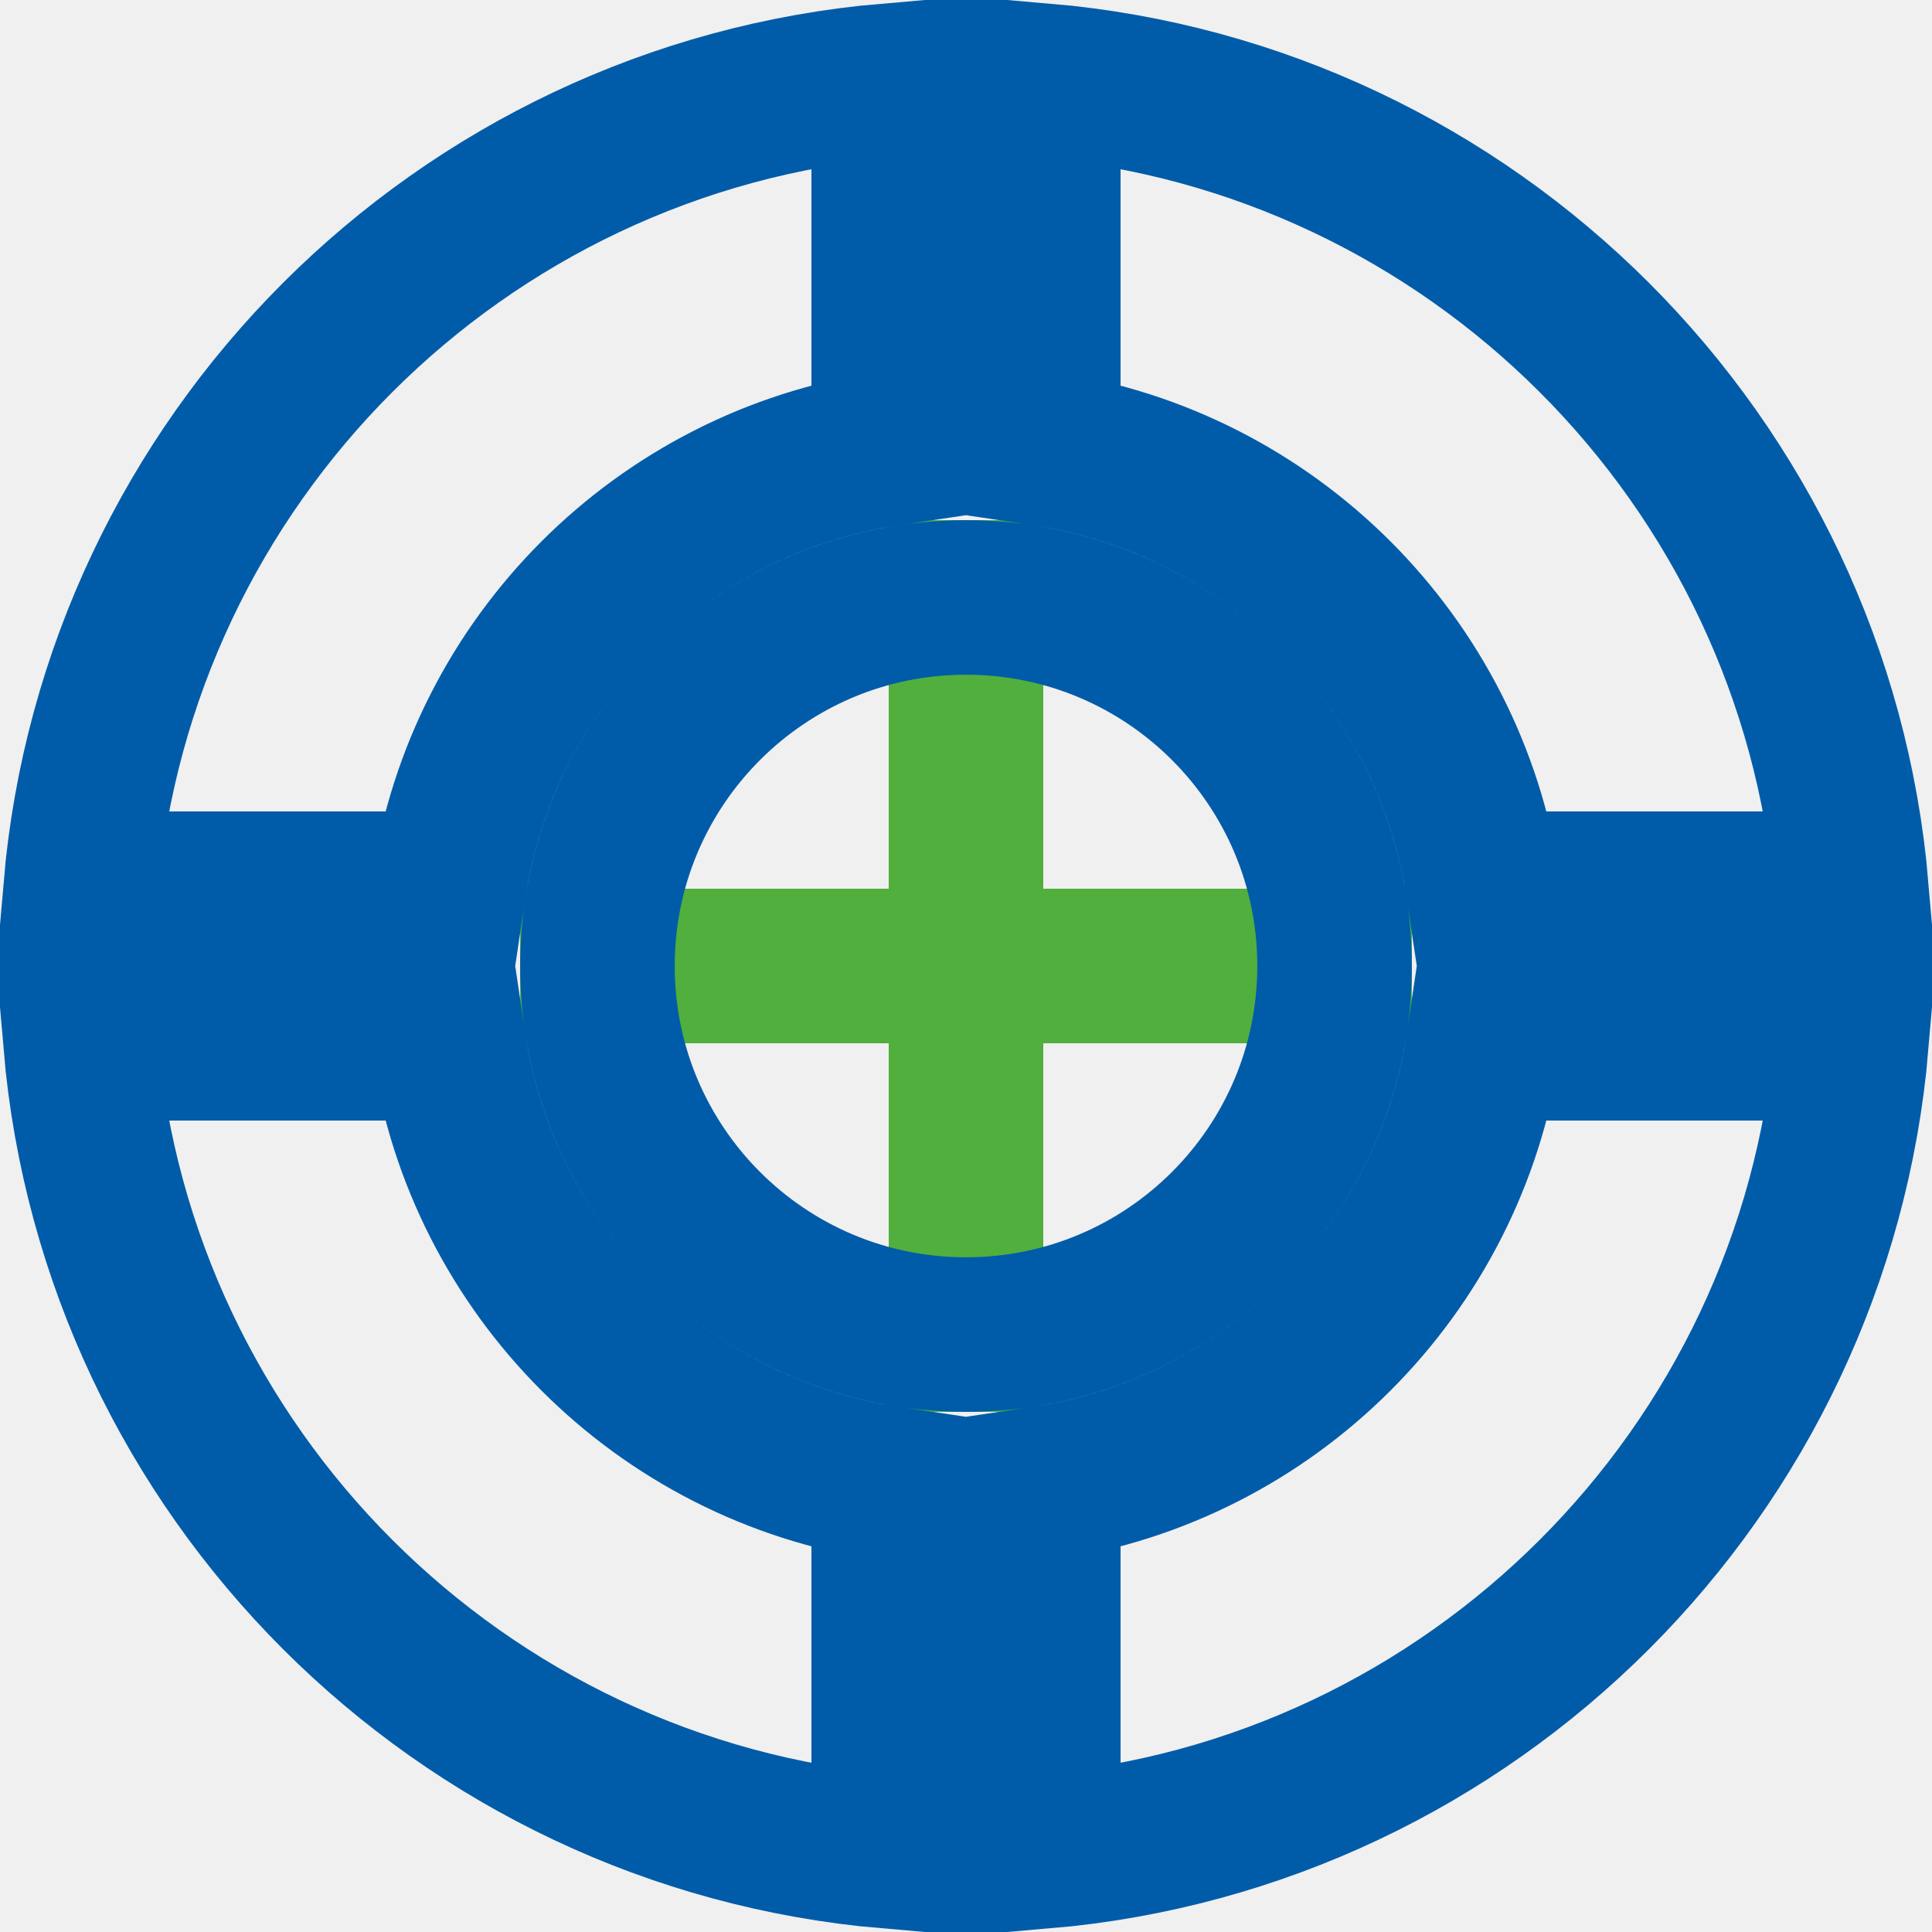
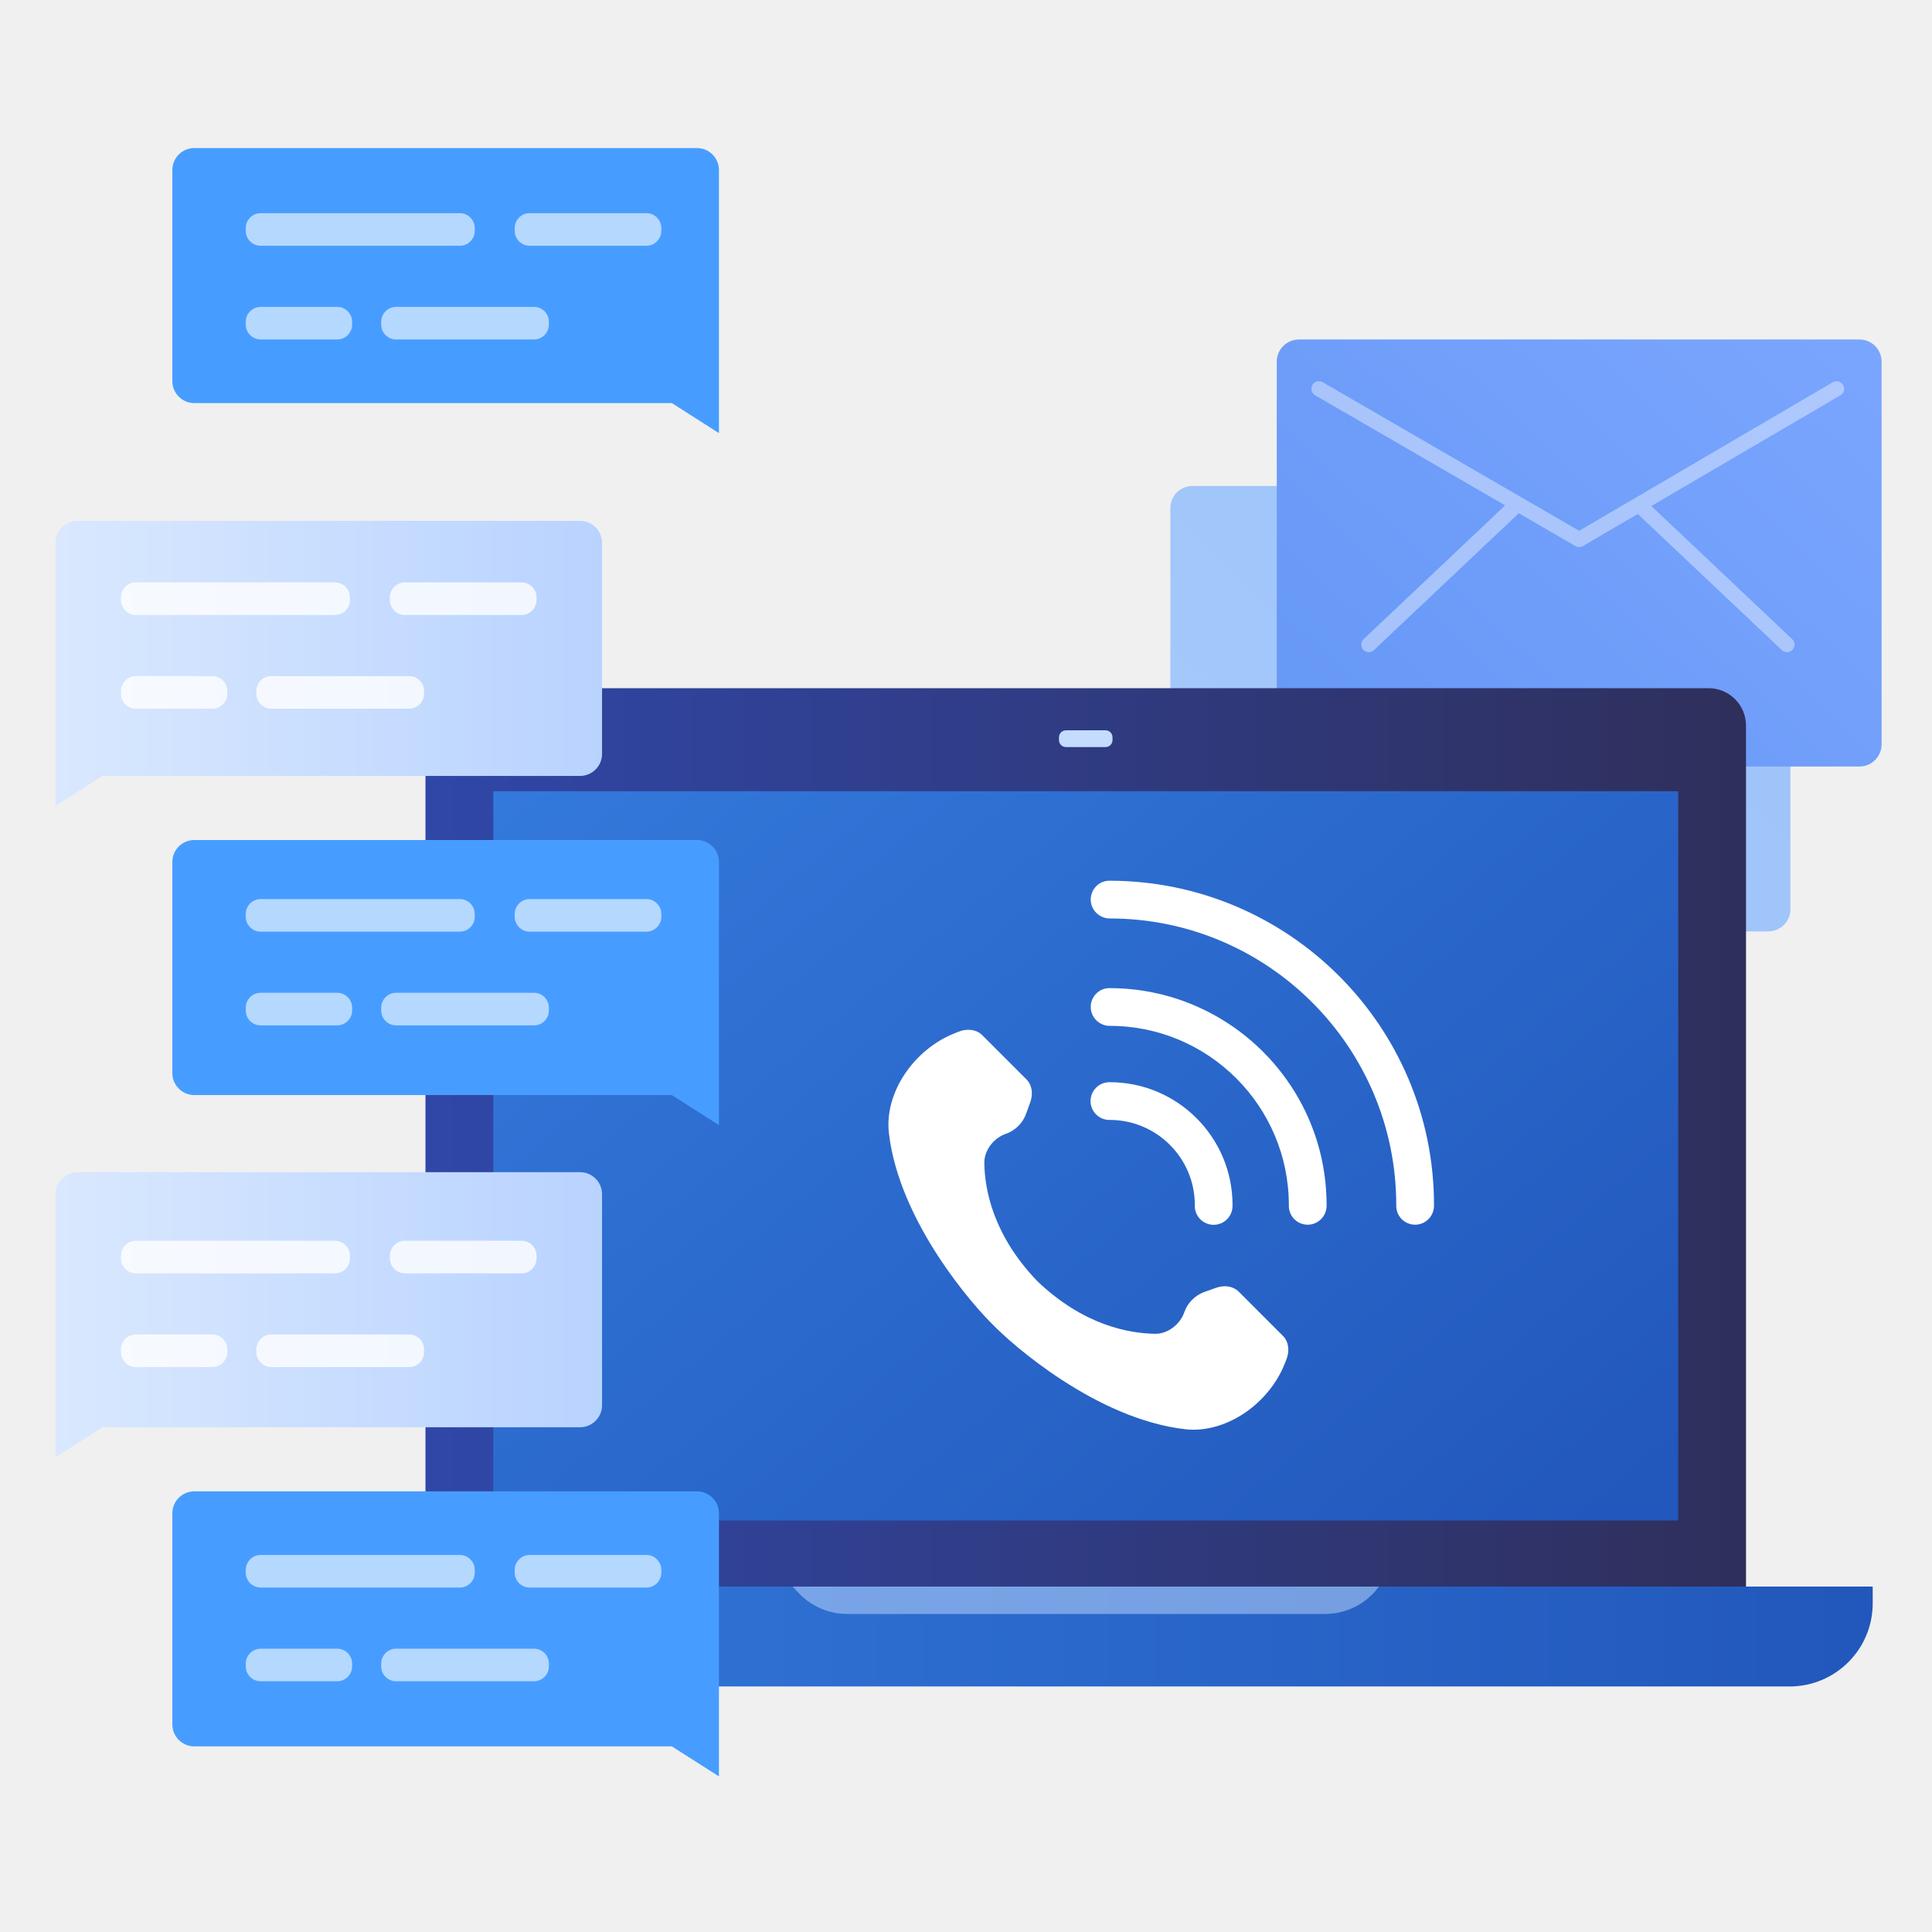
- <svg xmlns="http://www.w3.org/2000/svg" width="100" height="100" viewBox="0 0 100 100" fill="none">
-   <path d="M73.077 50H50M50 73.077V50M26.923 50H50M50 26.923V50" stroke="#51AF3D" stroke-width="8" />
-   <path d="M69.077 50C69.077 60.536 60.536 69.077 50 69.077C39.464 69.077 30.923 60.536 30.923 50C30.923 39.464 39.464 30.923 50 30.923C60.536 30.923 69.077 39.464 69.077 50ZM54 95.829V76.784C65.752 75.043 75.043 65.752 76.784 54H95.829C93.915 76.214 76.214 93.915 54 95.829ZM76.784 46C75.043 34.248 65.752 24.957 54 23.216V4.171C76.214 6.085 93.915 23.786 95.829 46H76.784ZM46 76.784V95.829C23.786 93.915 6.085 76.214 4.171 54H23.216C24.957 65.752 34.248 75.043 46 76.784ZM23.216 46H4.171C6.085 23.786 23.786 6.085 46 4.171V23.216C34.248 24.957 24.957 34.248 23.216 46Z" stroke="#005CA9" stroke-width="8" />
+ <svg xmlns="http://www.w3.org/2000/svg" width="160" height="160" viewBox="0 0 160 160" fill="none">
+   <path d="M146.437 77.135H98.758C97.744 77.135 96.922 76.313 96.922 75.298V42.083C96.922 41.068 97.744 40.246 98.758 40.246H146.437C147.452 40.246 148.274 41.069 148.274 42.083V75.298C148.274 76.313 147.451 77.135 146.437 77.135Z" fill="url(#paint0_linear_566_1186)" />
+   <path d="M153.988 63.479H107.573C106.559 63.479 105.736 62.657 105.736 61.642V29.951C105.736 28.936 106.559 28.114 107.573 28.114H153.988C155.003 28.114 155.825 28.937 155.825 29.951V61.642C155.825 62.657 155.003 63.479 153.988 63.479Z" fill="url(#paint1_linear_566_1186)" />
+   <path opacity="0.4" d="M152.639 31.881C152.465 31.583 152.082 31.482 151.784 31.657L130.779 43.957L109.542 31.656C109.242 31.483 108.861 31.584 108.688 31.883C108.515 32.182 108.617 32.564 108.916 32.737L124.651 41.852L112.927 52.931C112.676 53.168 112.665 53.564 112.902 53.815C113.025 53.945 113.19 54.011 113.356 54.011C113.51 54.011 113.664 53.954 113.785 53.84L125.78 42.505L130.467 45.221C130.565 45.277 130.672 45.305 130.781 45.305C130.89 45.305 130.999 45.276 131.097 45.219L135.632 42.564L147.565 53.84C147.686 53.954 147.84 54.011 147.994 54.011C148.16 54.011 148.326 53.945 148.448 53.815C148.685 53.564 148.674 53.169 148.423 52.932L136.756 41.906L152.416 32.736C152.714 32.561 152.814 32.178 152.639 31.881Z" fill="white" />
+   <path d="M144.597 131.391H35.236V60.093C35.236 58.381 36.623 56.993 38.335 56.993H141.497C143.209 56.993 144.597 58.381 144.597 60.093V131.391H144.597Z" fill="url(#paint2_linear_566_1186)" />
+   <path d="M148.204 139.667H31.628C27.826 139.667 24.743 136.584 24.743 132.782V131.391H155.09V132.782C155.09 136.584 152.007 139.667 148.204 139.667Z" fill="url(#paint3_linear_566_1186)" />
+   <path d="M138.981 65.527H40.852V125.922H138.981V65.527Z" fill="url(#paint4_linear_566_1186)" />
+   <path d="M91.557 61.869H88.276C87.958 61.869 87.699 61.611 87.699 61.292V61.059C87.699 60.74 87.958 60.481 88.276 60.481H91.557C91.876 60.481 92.134 60.74 92.134 61.059V61.292C92.134 61.611 91.876 61.869 91.557 61.869Z" fill="#C4DCFE" />
+   <path opacity="0.5" d="M65.639 131.391L66.165 131.946C67.202 133.04 68.643 133.66 70.15 133.66H109.748C111.508 133.66 113.161 132.816 114.193 131.391H65.639Z" fill="#C4DCFE" />
+   <path d="M57.717 123.506H16.095C15.088 123.506 14.272 124.322 14.272 125.329V142.805C14.272 143.812 15.088 144.628 16.095 144.628H55.639L59.54 147.114V125.329C59.54 124.322 58.724 123.506 57.717 123.506Z" fill="#479DFF" />
+   <path d="M6.413 97.076H48.036C49.043 97.076 49.859 97.892 49.859 98.899V116.375C49.859 117.382 49.043 118.198 48.036 118.198H8.491L4.59 120.684V98.899C4.59 97.892 5.406 97.076 6.413 97.076Z" fill="url(#paint5_linear_566_1186)" />
+   <path d="M57.717 69.566H16.095C15.088 69.566 14.272 70.382 14.272 71.389V88.866C14.272 89.873 15.088 90.689 16.095 90.689H55.639L59.54 93.175V71.389C59.54 70.382 58.724 69.566 57.717 69.566Z" fill="#479DFF" />
+   <path d="M57.717 12.261H16.095C15.088 12.261 14.272 13.077 14.272 14.084V31.56C14.272 32.567 15.088 33.383 16.095 33.383H55.639L59.54 35.869V14.084C59.54 13.077 58.724 12.261 57.717 12.261Z" fill="#479DFF" />
+   <path d="M6.413 43.136H48.036C49.043 43.136 49.859 43.953 49.859 44.959V62.436C49.859 63.443 49.043 64.259 48.036 64.259H8.491L4.59 66.745V44.959C4.59 43.952 5.406 43.136 6.413 43.136Z" fill="url(#paint6_linear_566_1186)" />
+   <g opacity="0.6">
+     <path d="M27.922 28.114H21.591C20.907 28.114 20.352 27.56 20.352 26.876V26.653C20.352 25.969 20.907 25.415 21.591 25.415H27.922C28.606 25.415 29.161 25.969 29.161 26.653V26.876C29.161 27.559 28.606 28.114 27.922 28.114Z" fill="white" />
+     <path d="M44.22 28.114H32.808C32.124 28.114 31.569 27.56 31.569 26.876V26.653C31.569 25.969 32.124 25.415 32.808 25.415H44.22C44.904 25.415 45.458 25.969 45.458 26.653V26.876C45.458 27.559 44.903 28.114 44.22 28.114Z" fill="white" />
+     <path d="M38.078 20.353H21.591C20.907 20.353 20.352 19.799 20.352 19.115V18.892C20.352 18.208 20.907 17.654 21.591 17.654H38.078C38.762 17.654 39.317 18.208 39.317 18.892V19.115C39.317 19.799 38.762 20.353 38.078 20.353Z" fill="white" />
+     <path d="M53.531 20.353H43.865C43.181 20.353 42.627 19.799 42.627 19.115V18.892C42.627 18.208 43.181 17.654 43.865 17.654H53.531C54.215 17.654 54.769 18.208 54.769 18.892V19.115C54.769 19.799 54.215 20.353 53.531 20.353Z" fill="white" />
+   </g>
+   <g opacity="0.6">
+     <path d="M27.922 84.918H21.591C20.907 84.918 20.352 84.363 20.352 83.679V83.457C20.352 82.772 20.907 82.218 21.591 82.218H27.922C28.606 82.218 29.161 82.772 29.161 83.457V83.679C29.161 84.363 28.606 84.918 27.922 84.918Z" fill="white" />
+     <path d="M44.22 84.918H32.808C32.124 84.918 31.569 84.363 31.569 83.679V83.457C31.569 82.772 32.124 82.218 32.808 82.218H44.22C44.904 82.218 45.458 82.772 45.458 83.457V83.679C45.458 84.363 44.903 84.918 44.22 84.918Z" fill="white" />
+     <path d="M38.078 77.157H21.591C20.907 77.157 20.352 76.603 20.352 75.918V75.696C20.352 75.012 20.907 74.457 21.591 74.457H38.078C38.762 74.457 39.317 75.012 39.317 75.696V75.918C39.317 76.603 38.762 77.157 38.078 77.157Z" fill="white" />
+     <path d="M53.531 77.157H43.865C43.181 77.157 42.627 76.603 42.627 75.918V75.696C42.627 75.012 43.181 74.457 43.865 74.457H53.531C54.215 74.457 54.769 75.012 54.769 75.696V75.918C54.769 76.603 54.215 77.157 53.531 77.157Z" fill="white" />
+   </g>
+   <g opacity="0.6">
+     <path d="M27.922 139.236H21.591C20.907 139.236 20.352 138.682 20.352 137.998V137.775C20.352 137.091 20.907 136.537 21.591 136.537H27.922C28.606 136.537 29.161 137.091 29.161 137.775V137.998C29.161 138.682 28.606 139.236 27.922 139.236Z" fill="white" />
+     <path d="M44.22 139.236H32.808C32.124 139.236 31.569 138.682 31.569 137.998V137.775C31.569 137.091 32.124 136.537 32.808 136.537H44.22C44.904 136.537 45.458 137.091 45.458 137.775V137.998C45.458 138.682 44.903 139.236 44.22 139.236Z" fill="white" />
+     <path d="M38.078 131.475H21.591C20.907 131.475 20.352 130.921 20.352 130.237V130.014C20.352 129.33 20.907 128.776 21.591 128.776H38.078C38.762 128.776 39.317 129.33 39.317 130.014V130.237C39.317 130.921 38.762 131.475 38.078 131.475Z" fill="white" />
+     <path d="M53.531 131.475H43.865C43.181 131.475 42.627 130.921 42.627 130.237V130.014C42.627 129.33 43.181 128.776 43.865 128.776H53.531C54.215 128.776 54.769 129.33 54.769 130.014V130.237C54.769 130.921 54.215 131.475 53.531 131.475Z" fill="white" />
+   </g>
+   <g opacity="0.8">
+     <path d="M17.586 58.691H11.255C10.57 58.691 10.016 58.136 10.016 57.452V57.23C10.016 56.546 10.57 55.991 11.255 55.991H17.586C18.27 55.991 18.824 56.546 18.824 57.23V57.452C18.824 58.136 18.27 58.691 17.586 58.691Z" fill="white" />
+     <path d="M33.883 58.691H22.471C21.787 58.691 21.233 58.136 21.233 57.452V57.23C21.233 56.546 21.787 55.991 22.471 55.991H33.883C34.567 55.991 35.121 56.546 35.121 57.23V57.452C35.122 58.136 34.567 58.691 33.883 58.691Z" fill="white" />
+     <path d="M27.742 50.93H11.255C10.57 50.93 10.016 50.376 10.016 49.691V49.469C10.016 48.785 10.57 48.231 11.255 48.231H27.742C28.426 48.231 28.98 48.785 28.98 49.469V49.691C28.98 50.376 28.426 50.93 27.742 50.93Z" fill="white" />
+     <path d="M43.194 50.93H33.529C32.845 50.93 32.291 50.376 32.291 49.691V49.469C32.291 48.785 32.845 48.231 33.529 48.231H43.194C43.878 48.231 44.433 48.785 44.433 49.469V49.691C44.433 50.376 43.878 50.93 43.194 50.93Z" fill="white" />
+   </g>
+   <g opacity="0.8">
+     <path d="M17.586 113.214H11.255C10.57 113.214 10.016 112.66 10.016 111.976V111.753C10.016 111.069 10.57 110.515 11.255 110.515H17.586C18.27 110.515 18.824 111.069 18.824 111.753V111.976C18.824 112.659 18.27 113.214 17.586 113.214Z" fill="white" />
+     <path d="M33.883 113.214H22.471C21.787 113.214 21.233 112.66 21.233 111.976V111.753C21.233 111.069 21.787 110.515 22.471 110.515H33.883C34.567 110.515 35.121 111.069 35.121 111.753V111.976C35.122 112.659 34.567 113.214 33.883 113.214Z" fill="white" />
+     <path d="M27.742 105.453H11.255C10.57 105.453 10.016 104.899 10.016 104.215V103.992C10.016 103.308 10.57 102.754 11.255 102.754H27.742C28.426 102.754 28.98 103.308 28.98 103.992V104.215C28.98 104.899 28.426 105.453 27.742 105.453Z" fill="white" />
+     <path d="M43.194 105.453H33.529C32.845 105.453 32.291 104.899 32.291 104.215V103.992C32.291 103.308 32.845 102.754 33.529 102.754H43.194C43.878 102.754 44.433 103.308 44.433 103.992V104.215C44.433 104.899 43.878 105.453 43.194 105.453Z" fill="white" />
+   </g>
+   <path d="M102.587 106.97C102.133 106.517 101.414 106.397 100.696 106.654L99.719 107.004C98.969 107.274 98.339 107.912 98.082 108.664C97.728 109.699 96.695 110.469 95.679 110.458C93.513 110.434 89.725 109.761 85.891 106.085C82.215 102.251 81.542 98.463 81.518 96.296C81.507 95.281 82.276 94.248 83.311 93.894C84.064 93.636 84.702 93.007 84.971 92.256L85.322 91.28C85.579 90.561 85.459 89.843 85.006 89.389L81.348 85.731C80.876 85.259 80.119 85.149 79.376 85.446L79.047 85.577C75.629 86.94 73.238 90.536 73.614 93.825C74.461 101.232 80.736 108.28 82.25 109.726C83.696 111.24 90.744 117.515 98.151 118.362C101.44 118.738 105.036 116.347 106.399 112.929L106.53 112.6C106.826 111.858 106.716 111.1 106.245 110.628L102.587 106.97Z" fill="white" />
+   <path d="M100.491 101.434C100.497 101.434 100.503 101.434 100.509 101.434C101.364 101.434 102.062 100.747 102.071 99.89C102.073 99.856 102.073 99.823 102.073 99.788C102.073 94.183 97.513 89.623 91.908 89.623C91.896 89.623 91.873 89.623 91.856 89.623C91.003 89.635 90.315 90.33 90.315 91.186C90.315 92.049 91.014 92.748 91.877 92.748C91.888 92.748 91.906 92.748 91.922 92.748C95.797 92.755 98.948 95.911 98.948 99.776L98.947 99.853C98.937 100.716 99.628 101.424 100.491 101.434Z" fill="white" />
+   <path d="M91.877 81.833C91.014 81.833 90.33 82.533 90.33 83.396C90.33 84.259 91.045 84.958 91.908 84.958C100.085 84.958 106.738 91.611 106.737 99.803L106.737 99.87C106.737 100.733 107.436 101.425 108.299 101.425C109.162 101.425 109.862 100.718 109.862 99.855L109.862 99.788C109.863 89.888 101.808 81.833 91.877 81.833Z" fill="white" />
+   <path d="M91.877 72.938C91.014 72.938 90.33 73.638 90.33 74.5C90.33 75.363 91.045 76.063 91.908 76.063C104.99 76.063 115.633 86.706 115.632 99.804L115.632 99.862C115.627 100.725 116.323 101.419 117.186 101.424C117.189 101.424 117.192 101.424 117.195 101.424C118.054 101.424 118.752 100.721 118.757 99.861L118.758 99.788C118.758 84.983 106.713 72.938 91.877 72.938Z" fill="white" />
+   <defs>
+     <linearGradient id="paint0_linear_566_1186" x1="148.014" y1="31.812" x2="3.193" y2="184.968" gradientUnits="userSpaceOnUse">
+       <stop stop-color="#99C1F9" />
+       <stop offset="1" stop-color="#C4DCFE" />
+     </linearGradient>
+     <linearGradient id="paint1_linear_566_1186" x1="155.368" y1="19.794" x2="15.269" y2="167.956" gradientUnits="userSpaceOnUse">
+       <stop stop-color="#7DA7FF" />
+       <stop offset="1" stop-color="#3276E2" />
+     </linearGradient>
+     <linearGradient id="paint2_linear_566_1186" x1="35.236" y1="94.192" x2="144.597" y2="94.192" gradientUnits="userSpaceOnUse">
+       <stop stop-color="#3047A8" />
+       <stop offset="1" stop-color="#2F2F5B" />
+     </linearGradient>
+     <linearGradient id="paint3_linear_566_1186" x1="24.743" y1="135.529" x2="155.09" y2="135.529" gradientUnits="userSpaceOnUse">
+       <stop stop-color="#3379DB" />
+       <stop offset="1" stop-color="#2257BB" />
+     </linearGradient>
+     <linearGradient id="paint4_linear_566_1186" x1="54.589" y1="53.667" x2="123.416" y2="135.605" gradientUnits="userSpaceOnUse">
+       <stop stop-color="#3379DB" />
+       <stop offset="1" stop-color="#2257BB" />
+     </linearGradient>
+     <linearGradient id="paint5_linear_566_1186" x1="49.859" y1="108.88" x2="4.59" y2="108.88" gradientUnits="userSpaceOnUse">
+       <stop stop-color="#B9D3FF" />
+       <stop offset="1" stop-color="#D9E8FE" />
+     </linearGradient>
+     <linearGradient id="paint6_linear_566_1186" x1="49.859" y1="54.94" x2="4.59" y2="54.94" gradientUnits="userSpaceOnUse">
+       <stop stop-color="#B9D3FF" />
+       <stop offset="1" stop-color="#D9E8FE" />
+     </linearGradient>
+   </defs>
</svg>
